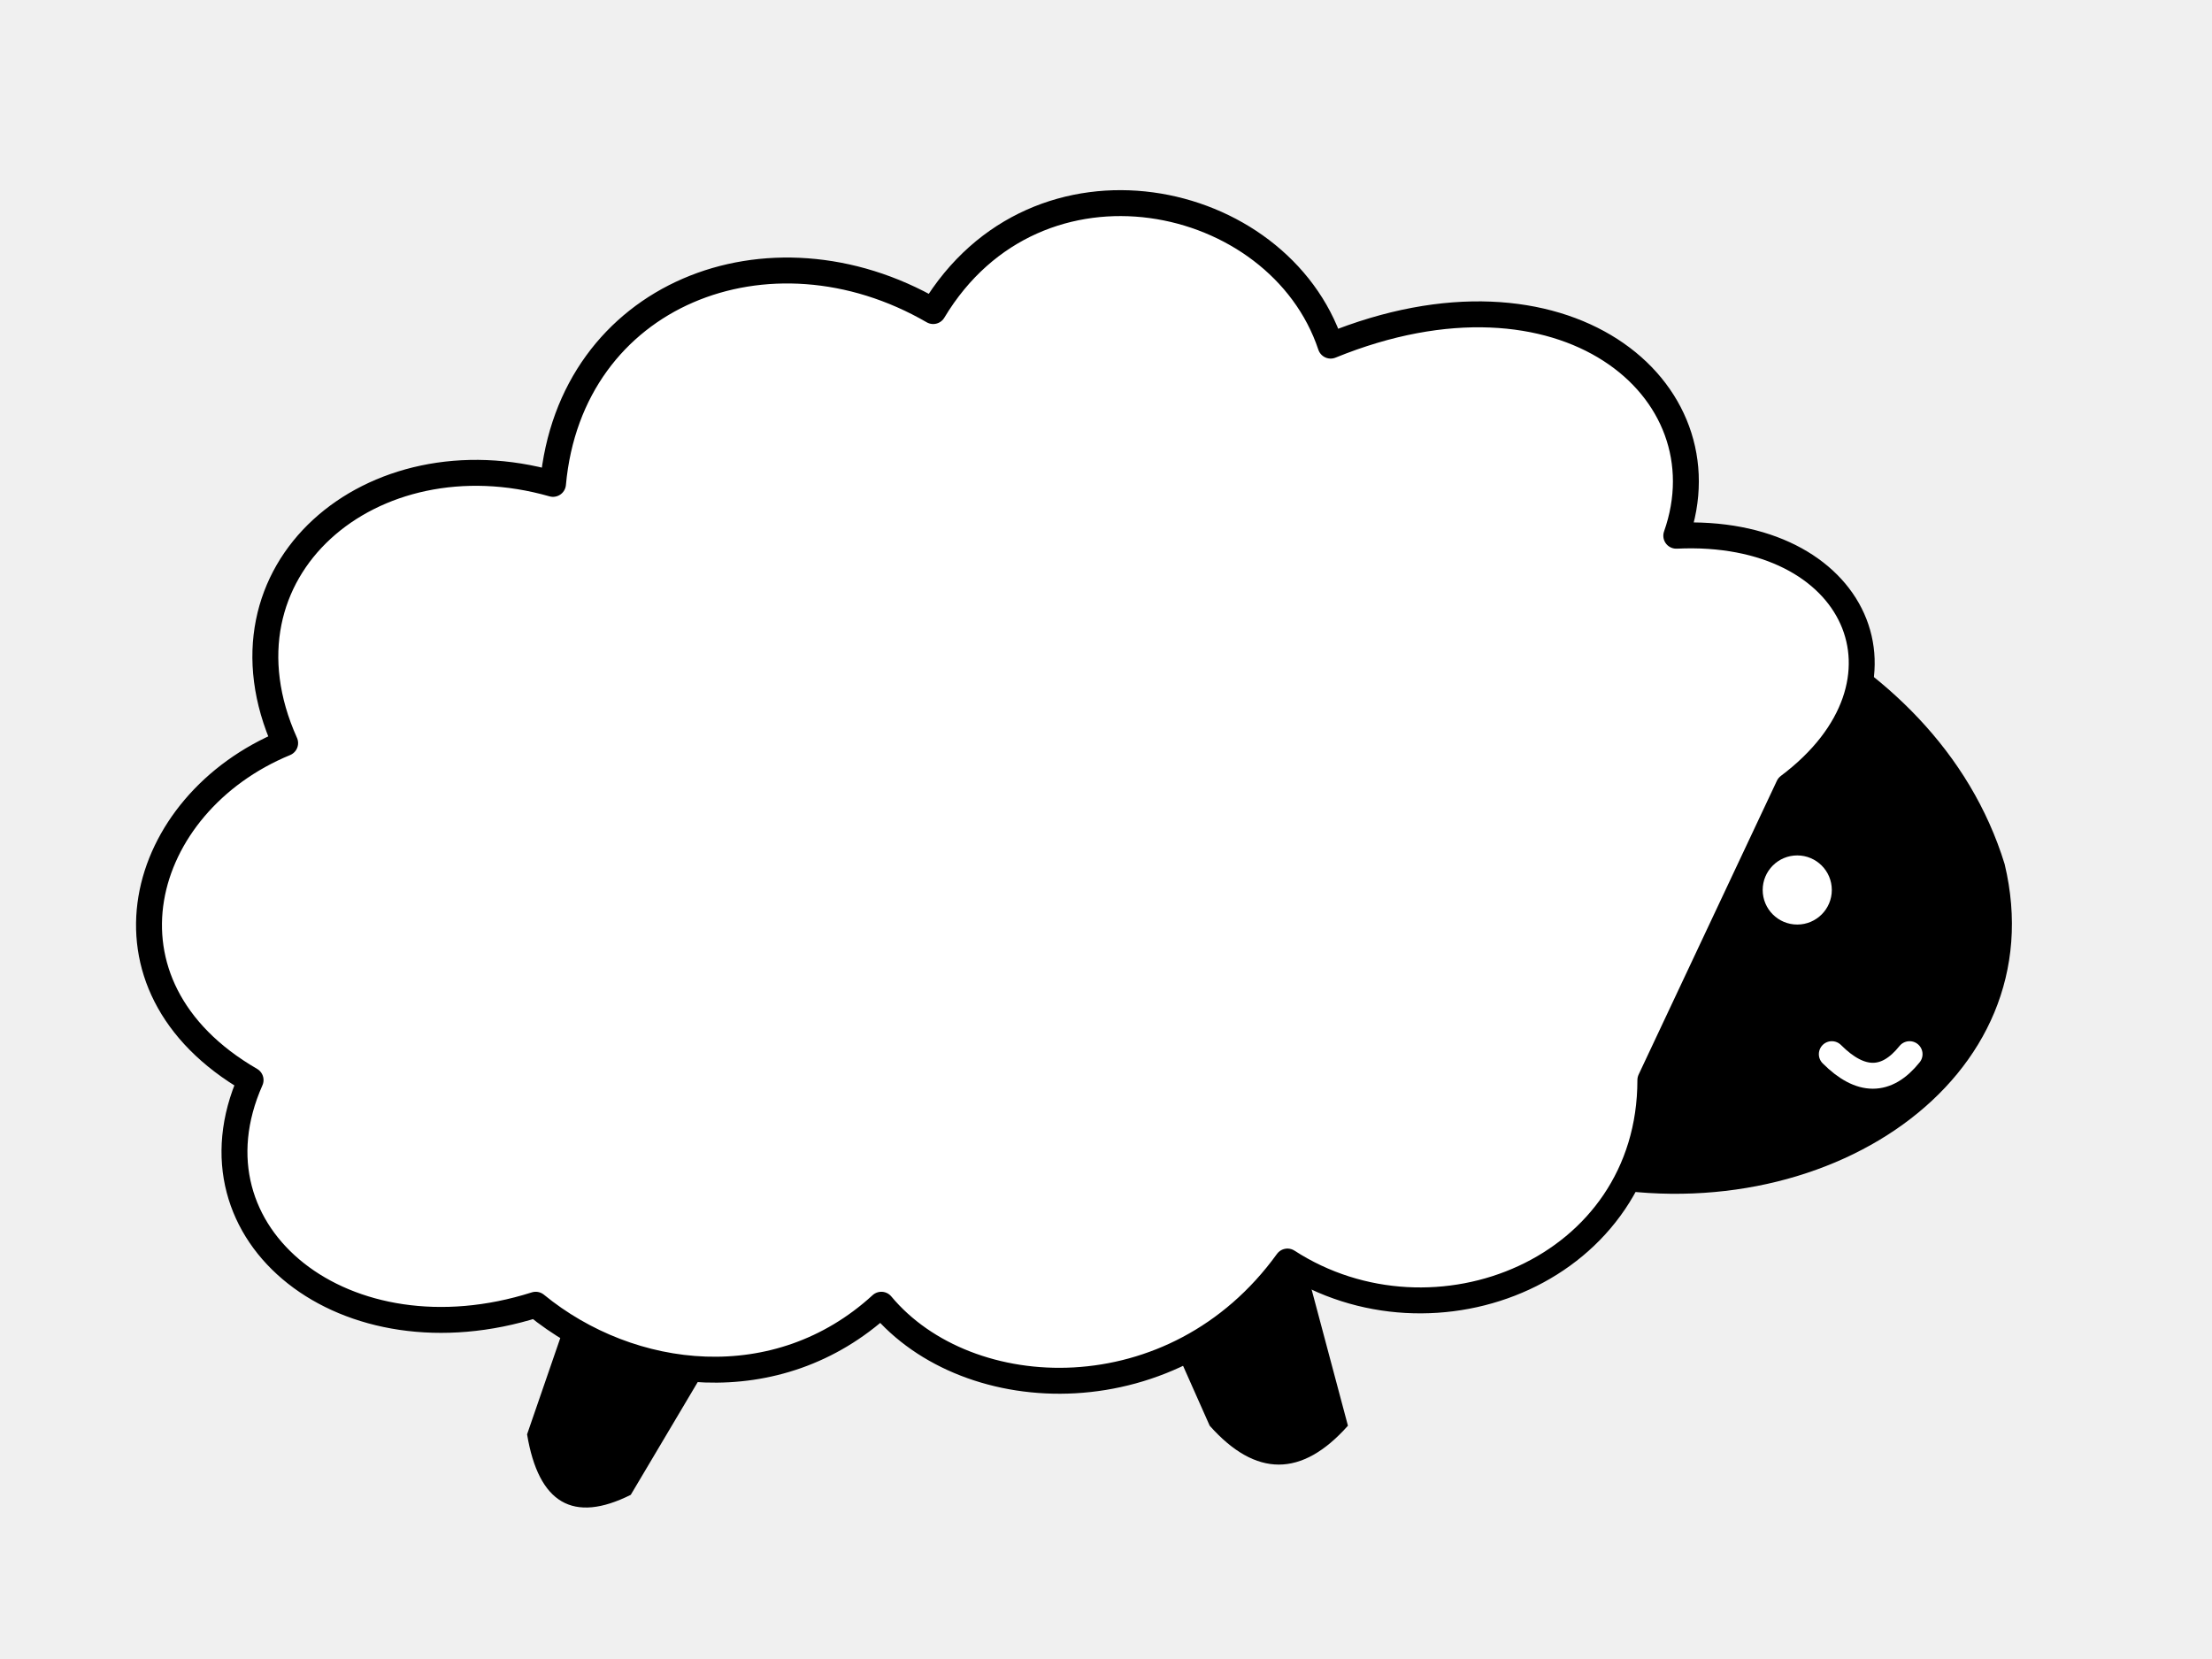
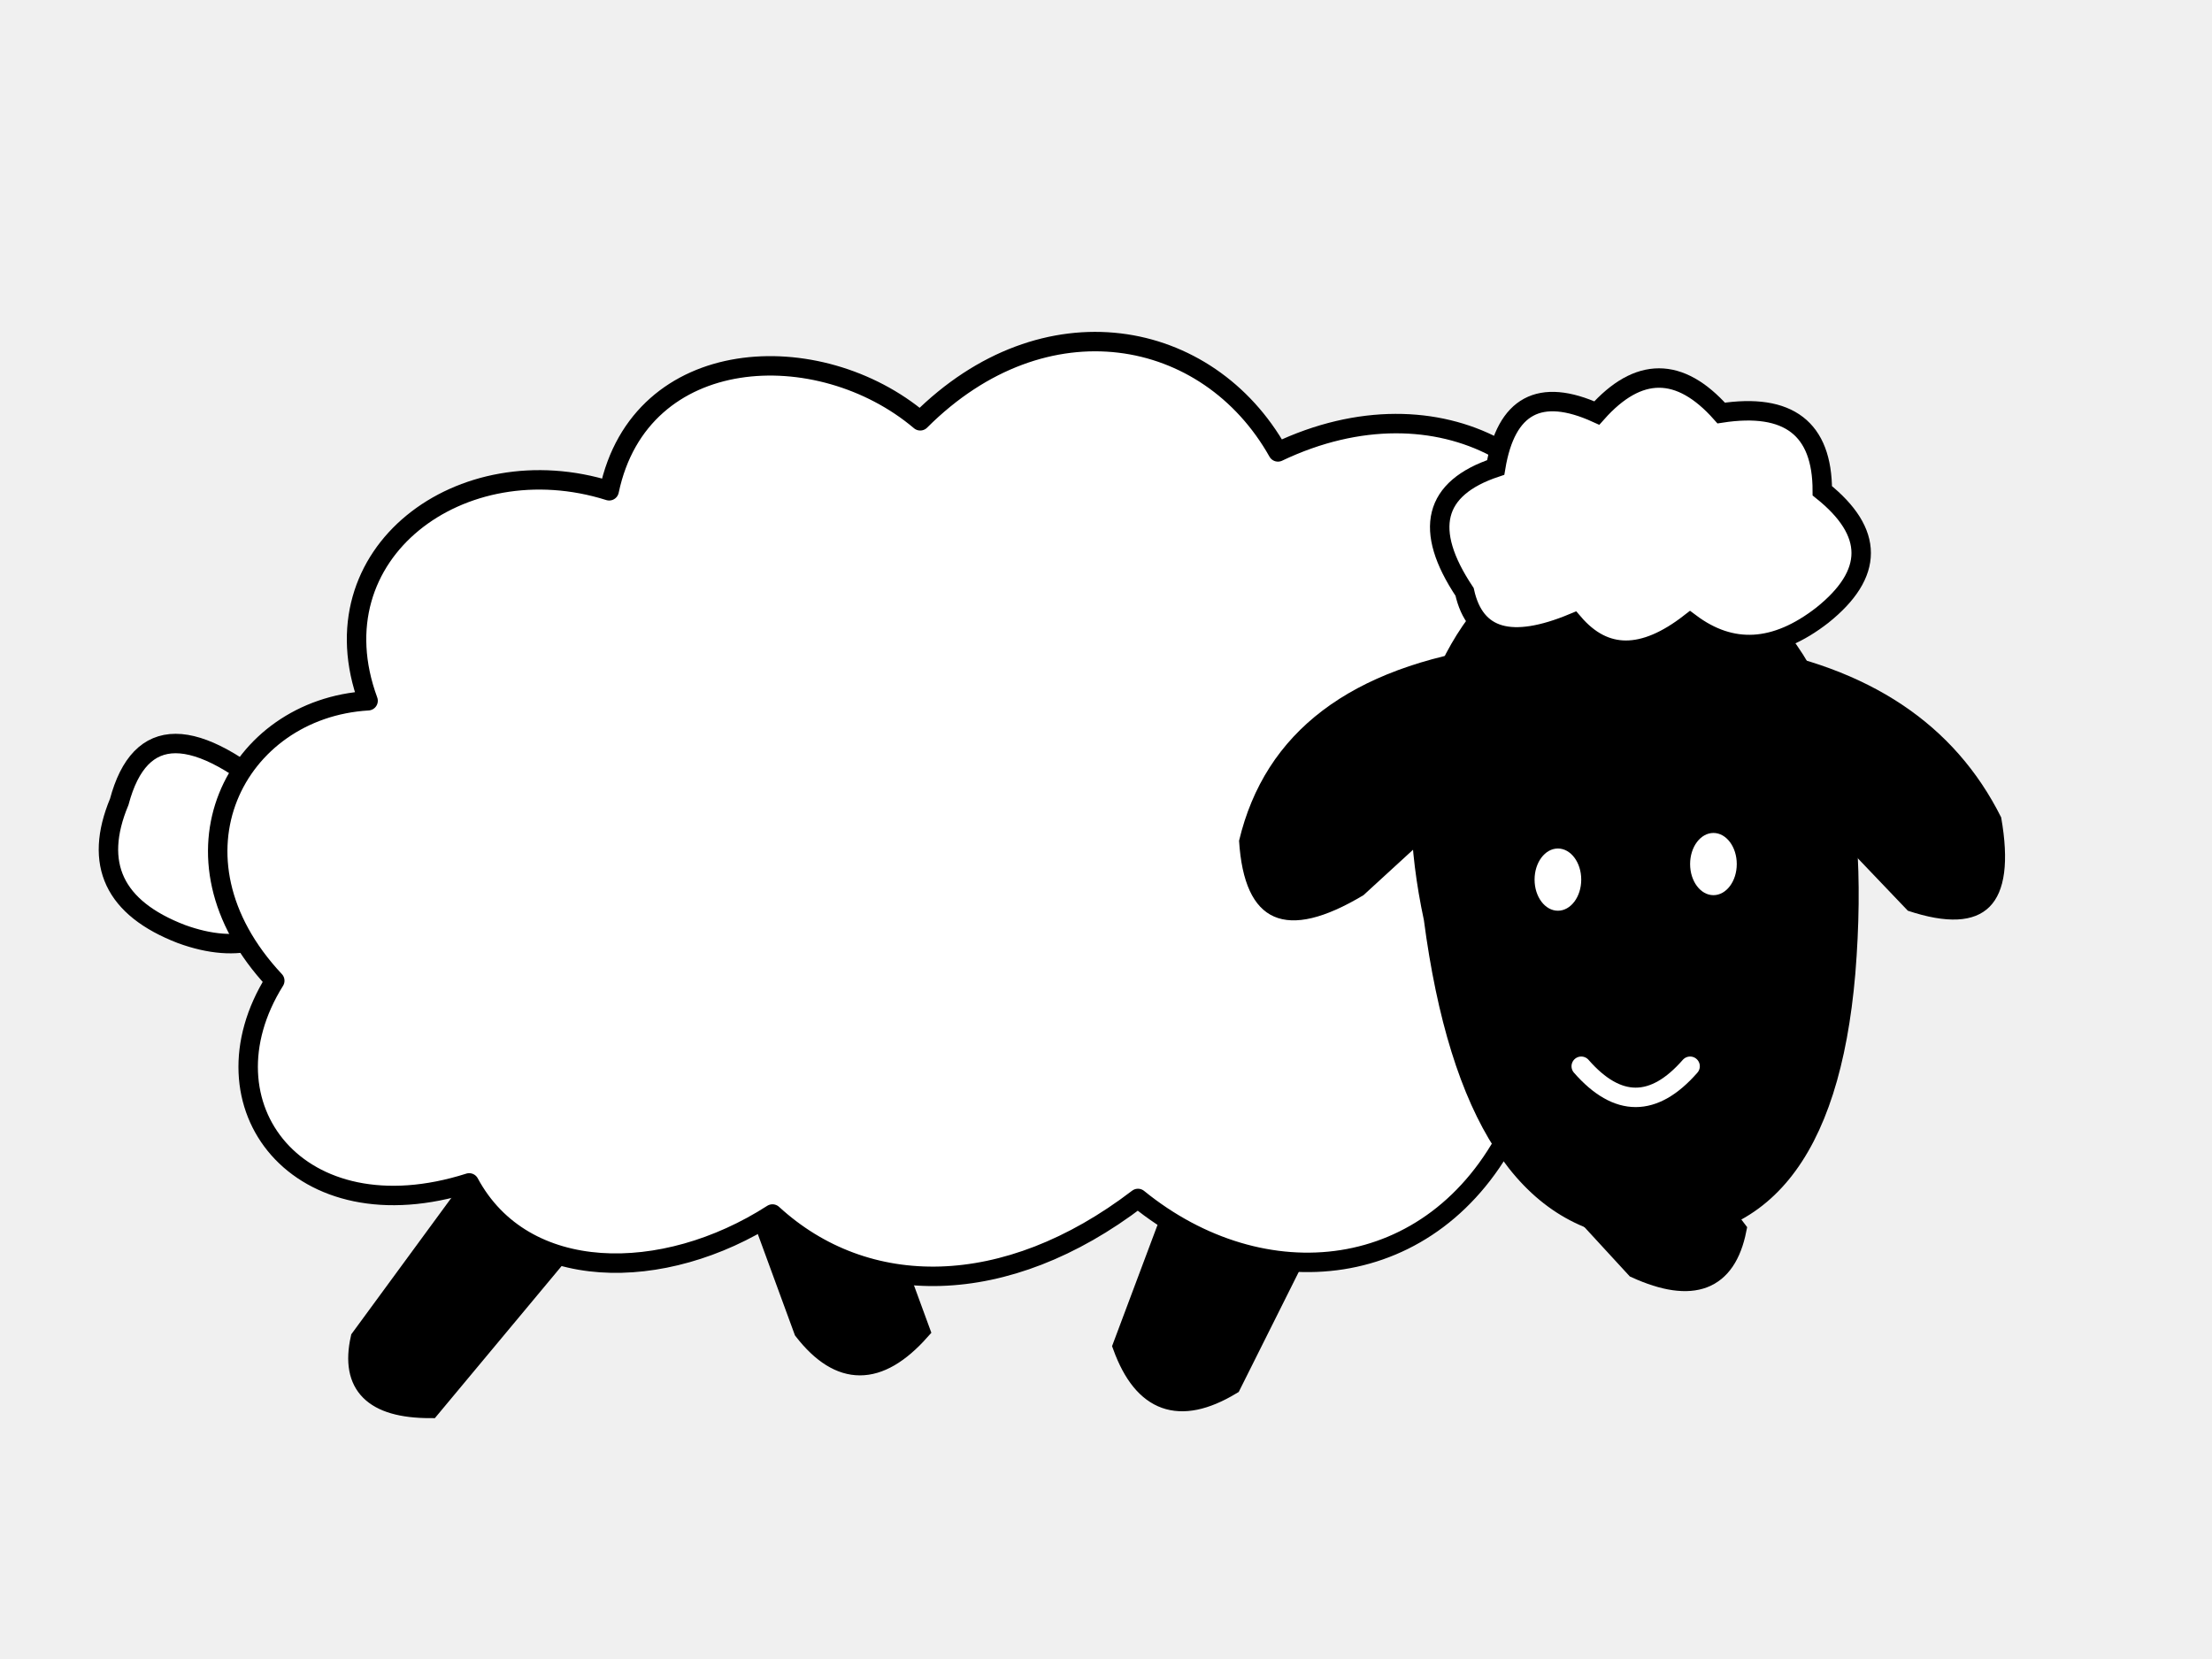
<svg xmlns="http://www.w3.org/2000/svg" width="256" height="192" viewBox="0 0 256 192">
-   <g transform="">
-     <g transform="translate(0 0)">
-       <path d="m71 137-10 29q2 12 12 7l19-32m36-3 12 27q8 9 16 0l-8-30" fill="black" />
-       <g transform="rotate(0 171 95)">
-         <path d="M171 65C192 62 224 74 232 100C238 125 211 143 183 137C160 133 153 108 163 88Z" fill="black" />
-         <path d="M179 75q-30 9-24 35q21 4 28-23Z" fill="black" />
-         <circle cx="208" cy="103" r="4" fill="white" />
-         <path d="M212 122q5 5 9 0" stroke="white" fill="none" stroke-width="3" stroke-linecap="round" />
-       </g>
-       <path d="M62 151C40 158 21 143 29 125C10 114 16 93 33 86C24 66 43 50 64 56C66 34 89 25 108 36C120 16 148 22 154 40C181 29 200 45 194 62C215 61 223 79 207 91L191 125C191 147 166 157 149 146C136 164 112 163 102 151C90 162 73 160 62 151Z" fill="white" stroke="black" stroke-width="3" stroke-linejoin="round" />
+   <g transform="translate(12 10) scale(.9)">
+     <path d="M23 92q-17-15-21 0q-5 12 8 17q11 4 17-5" fill="white" stroke="black" stroke-width="2.5" />
+     <path d="m55 131-22 30q-2 9 9 9l25-30m12-10 11 30q7 9 15 0l-11-30m49 0-12 32q4 11 14 5l15-30m14-10 23 25q11 5 13-5l-22-29" fill="black" stroke="black" stroke-width="2.5" />
+     <path d="M47 141C25 148 12 131 22 115C7 99 17 80 34 79C27 60 46 46 65 52C69 33 92 32 105 43C121 27 142 31 151 47C172 37 191 49 191 66C211 67 215 88 202 99C214 119 199 136 181 134C171 154 149 156 133 143C116 156 98 156 86 145C72 154 54 154 47 141Z" fill="white" stroke="black" stroke-width="2.5" stroke-linejoin="round" />
+     <g transform="rotate(0 183 93)">
+       <path d="M181 64q-16 15-10 43q5 38 26 40q24 2 27-33q3-37-15-49Z" fill="black" stroke="black" stroke-width="2.5" />
+       <path d="M179 72q-28 4-33 25q1 16 16 7l24-22M211 72q24 4 33 22q3 17-12 12l-21-22" fill="black" />
+       <ellipse cx="187" cy="102" rx="3" ry="4" fill="white" />
+       <ellipse cx="207" cy="100" rx="3" ry="4" fill="white" />
+       <path d="M190 126q7 8 14 0" fill="none" stroke="white" stroke-width="2.5" stroke-linecap="round" />
+       <path d="M175 65q-8-12 4-16q2-12 13-7q8-9 16 0q13-2 13 10q10 8 0 16q-9 7-17 1q-9 7-15 0q-12 5-14-4Z" fill="white" stroke="black" stroke-width="2.5" />
    </g>
  </g>
</svg>
